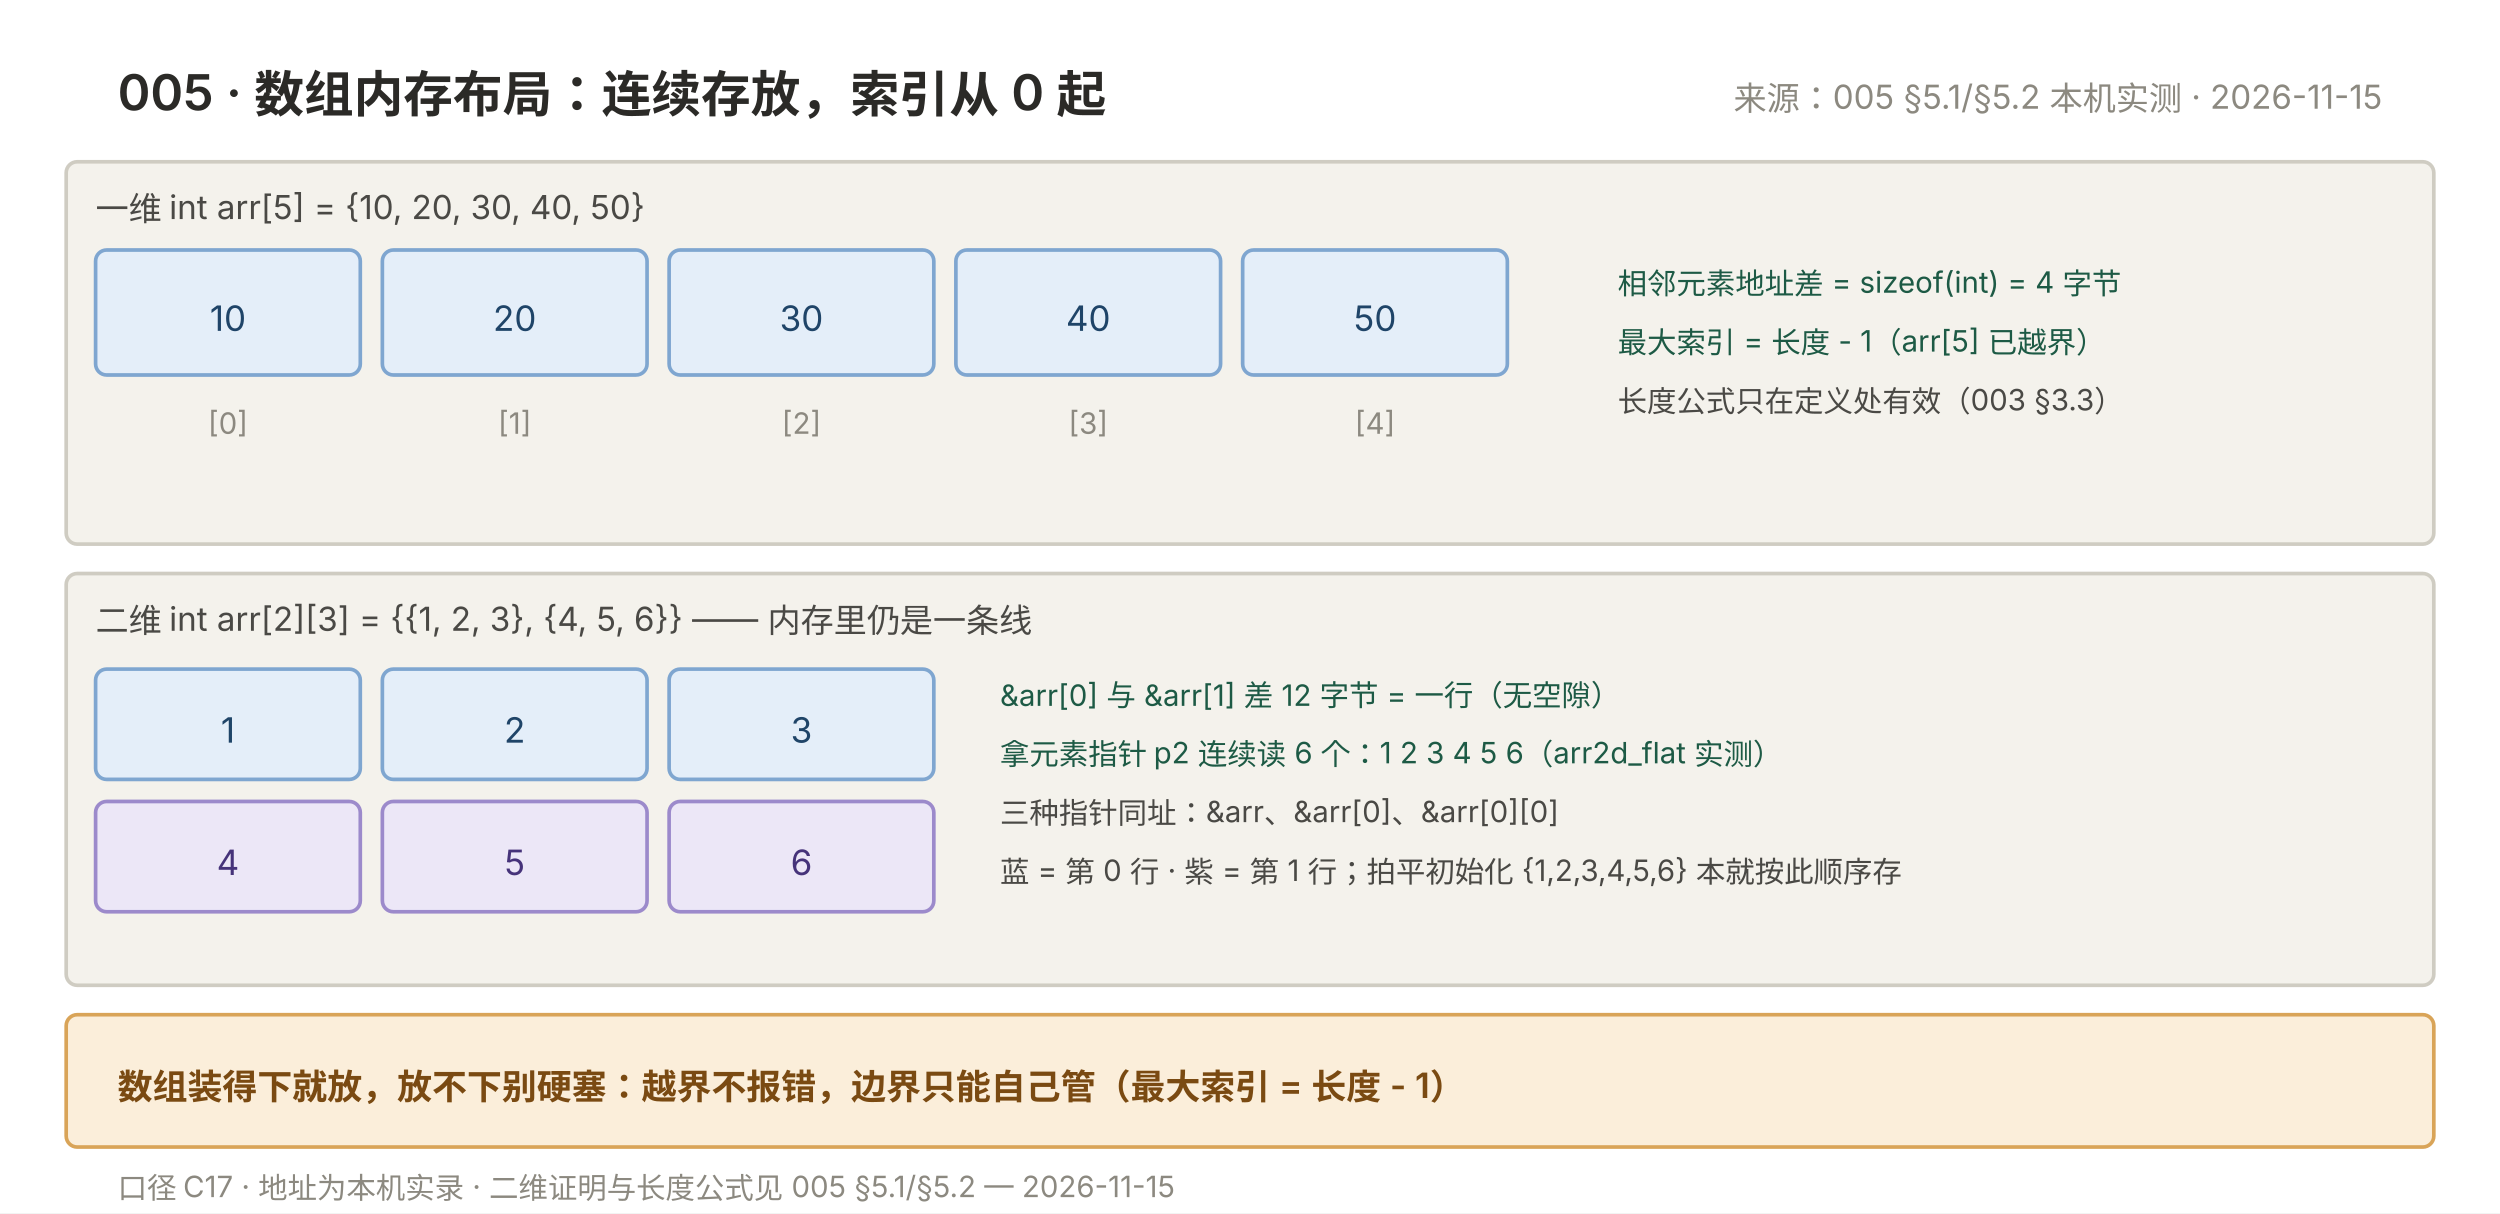
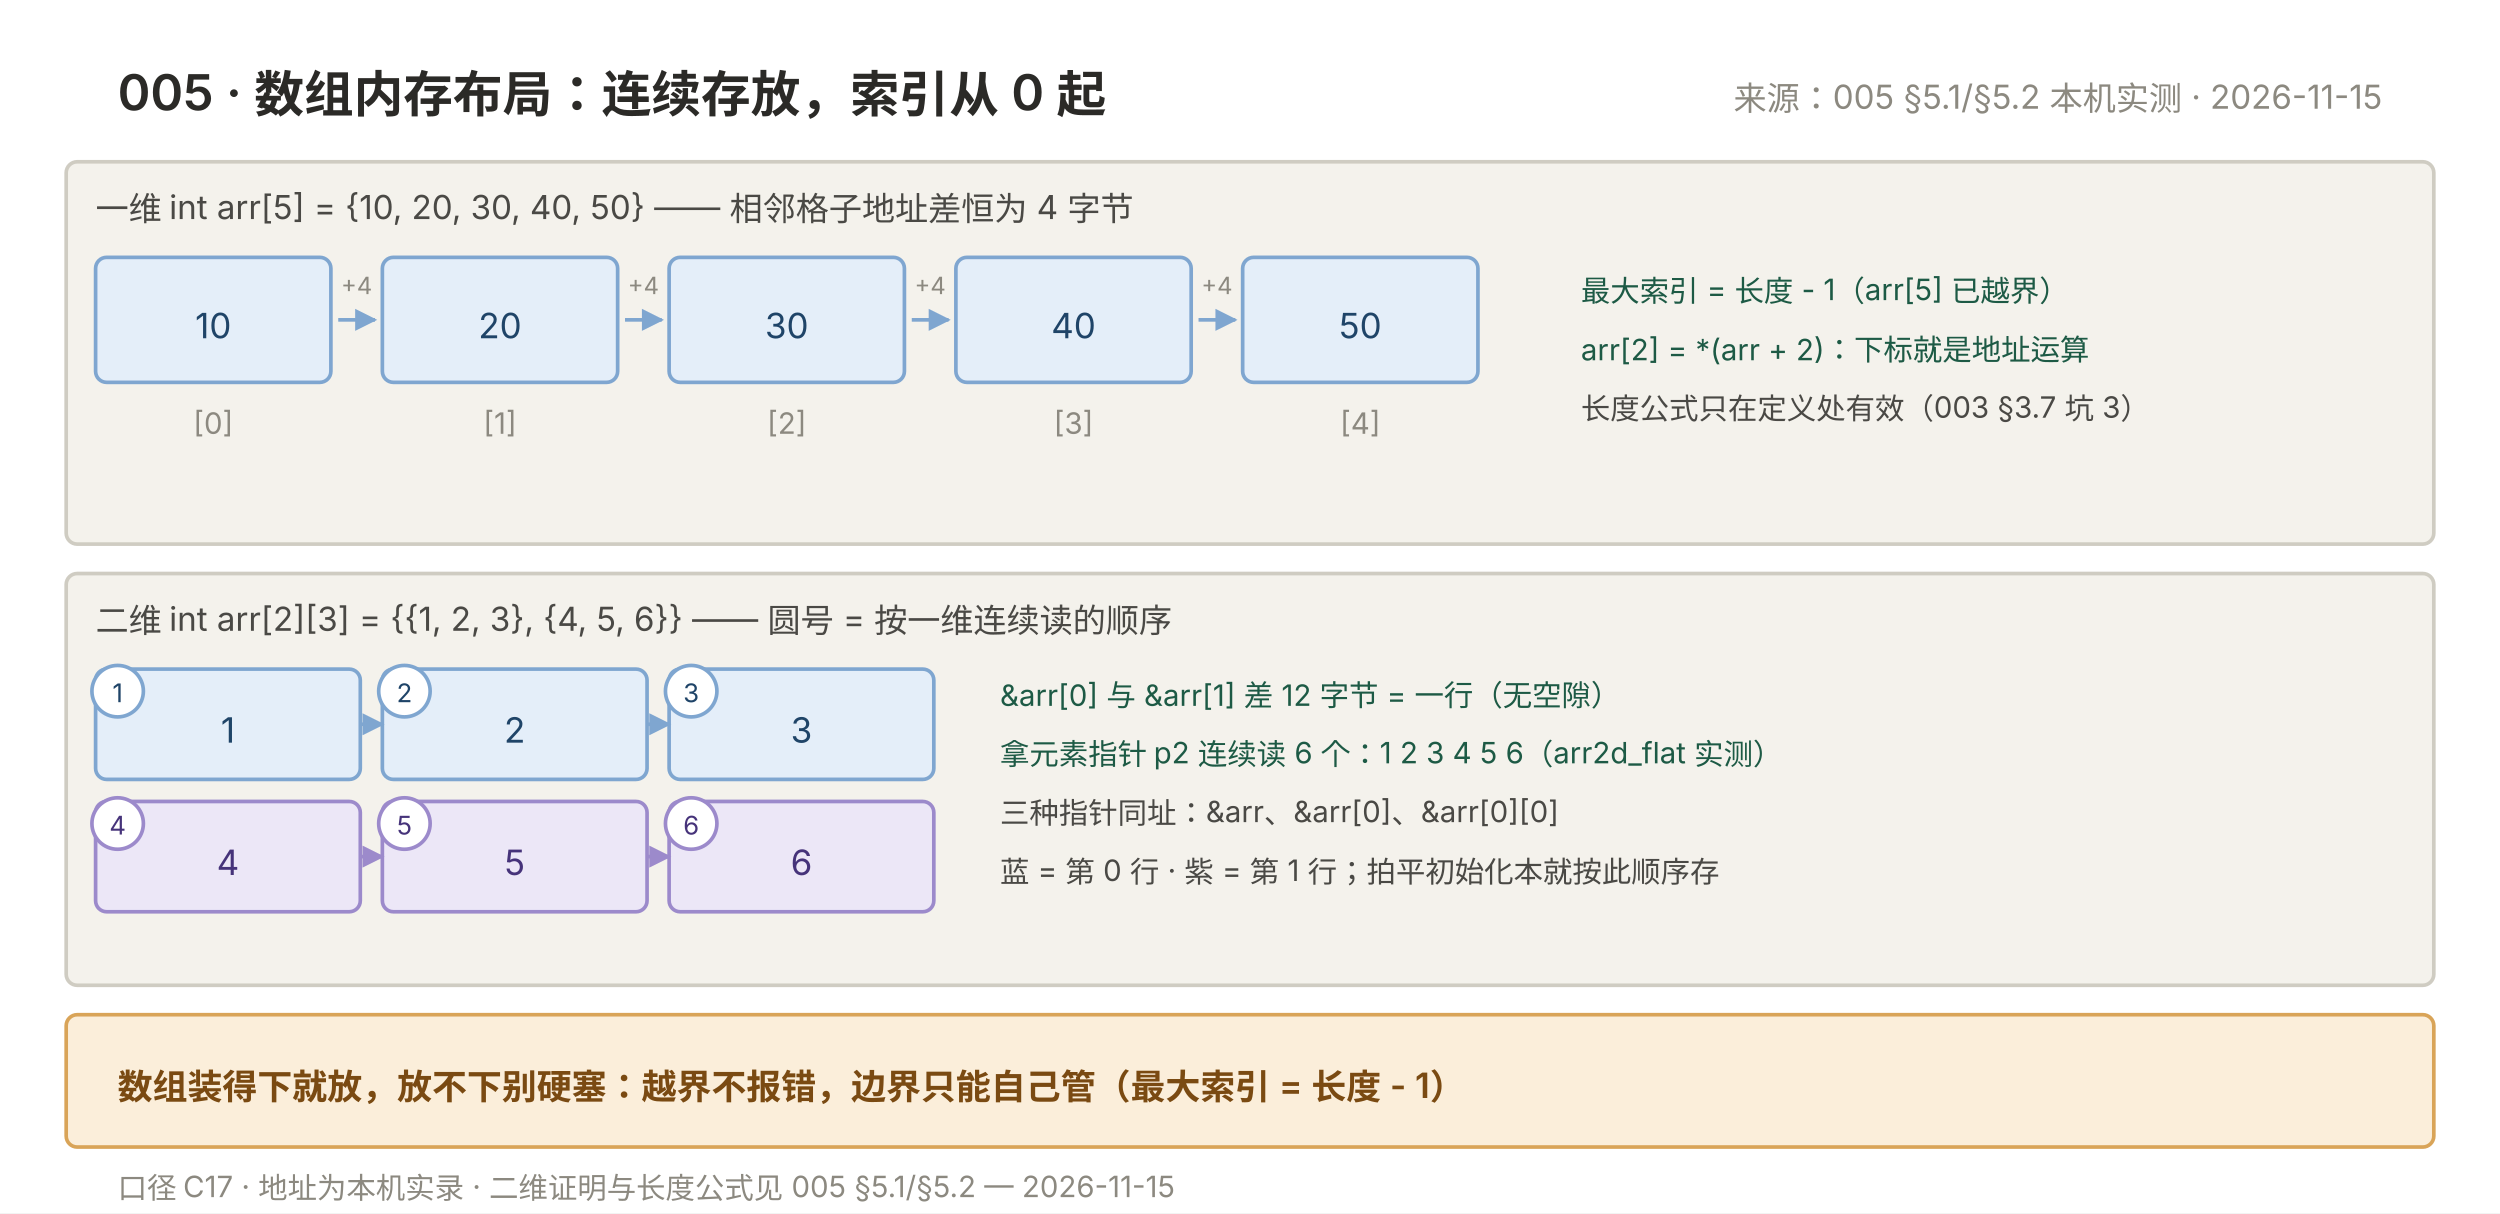
<svg xmlns="http://www.w3.org/2000/svg" width="1200" height="582.35" viewBox="0 0 680 330" font-family="-apple-system, 'Segoe UI', 'Microsoft YaHei', 'PingFang SC', sans-serif">
  <rect x="0" y="0" width="680" height="330" fill="#FFFFFF" />
  <defs>
    <marker id="a5Blue" viewBox="0 0 10 10" refX="9" refY="5" markerWidth="6" markerHeight="6" orient="auto-start-reverse">
      <path d="M0,0 L10,5 L0,10 z" fill="#7FA6D0" />
    </marker>
+     <marker id="a5Purple" viewBox="0 0 10 10" refX="9" refY="5" markerWidth="6" markerHeight="6" orient="auto-start-reverse">
+       <path d="M0,0 L10,5 L0,10 z" fill="#9C8ACB" />
+     </marker>
  </defs>
  <text x="32" y="30" font-size="13.5" font-weight="600" fill="#2B2A27">005 · 数组内存布局：连续存放，索引从 0 起</text>
  <text x="648" y="30" font-size="9" fill="#8C8980" text-anchor="end">来源：005 §5.1/§5.2 本机实测 · 2026-11-15</text>
  <rect x="18" y="44" width="644" height="104" rx="3" fill="#F4F2EC" stroke="#CFCCC2" />
-   <text x="26" y="60" font-size="9" fill="#4A4945">一维 int arr[5] = {10, 20, 30, 40, 50}</text>
-   <rect x="26" y="68" width="72" height="34" rx="3" fill="#E4EEF9" stroke="#7FA6D0" />
-   <text x="62" y="90" font-size="9.5" fill="#1F4468" text-anchor="middle">10</text>
-   <rect x="104" y="68" width="72" height="34" rx="3" fill="#E4EEF9" stroke="#7FA6D0" />
-   <text x="140" y="90" font-size="9.5" fill="#1F4468" text-anchor="middle">20</text>
-   <rect x="182" y="68" width="72" height="34" rx="3" fill="#E4EEF9" stroke="#7FA6D0" />
-   <text x="218" y="90" font-size="9.5" fill="#1F4468" text-anchor="middle">30</text>
-   <rect x="260" y="68" width="72" height="34" rx="3" fill="#E4EEF9" stroke="#7FA6D0" />
-   <text x="296" y="90" font-size="9.5" fill="#1F4468" text-anchor="middle">40</text>
-   <rect x="338" y="68" width="72" height="34" rx="3" fill="#E4EEF9" stroke="#7FA6D0" />
-   <text x="374" y="90" font-size="9.5" fill="#1F4468" text-anchor="middle">50</text>
-   <text x="62" y="118" font-size="8" fill="#8C8980" text-anchor="middle">[0]</text>
-   <text x="140" y="118" font-size="8" fill="#8C8980" text-anchor="middle">[1]</text>
-   <text x="218" y="118" font-size="8" fill="#8C8980" text-anchor="middle">[2]</text>
-   <text x="296" y="118" font-size="8" fill="#8C8980" text-anchor="middle">[3]</text>
-   <text x="374" y="118" font-size="8" fill="#8C8980" text-anchor="middle">[4]</text>
-   <text x="440" y="80" font-size="8" fill="#1D5A45">相邻元素地址差 = sizeof(int) = 4 字节</text>
-   <text x="440" y="96" font-size="8" fill="#1D5A45">最大索引 = 长度 - 1（arr[5] 已越界）</text>
-   <text x="440" y="112" font-size="8" fill="#4A4945">长度公式只在定义处有效（003 §3.3）</text>
+   <text x="26" y="60" font-size="9" fill="#4A4945">一维 int arr[5] = {10, 20, 30, 40, 50} —— 相邻格子地址差恒为 4 字节</text>
+   <rect x="26" y="70" width="64" height="34" rx="3" fill="#E4EEF9" stroke="#7FA6D0" />
+   <text x="58" y="92" font-size="9.5" fill="#1F4468" text-anchor="middle">10</text>
+   <rect x="104" y="70" width="64" height="34" rx="3" fill="#E4EEF9" stroke="#7FA6D0" />
+   <text x="136" y="92" font-size="9.5" fill="#1F4468" text-anchor="middle">20</text>
+   <rect x="182" y="70" width="64" height="34" rx="3" fill="#E4EEF9" stroke="#7FA6D0" />
+   <text x="214" y="92" font-size="9.5" fill="#1F4468" text-anchor="middle">30</text>
+   <rect x="260" y="70" width="64" height="34" rx="3" fill="#E4EEF9" stroke="#7FA6D0" />
+   <text x="292" y="92" font-size="9.5" fill="#1F4468" text-anchor="middle">40</text>
+   <rect x="338" y="70" width="64" height="34" rx="3" fill="#E4EEF9" stroke="#7FA6D0" />
+   <text x="370" y="92" font-size="9.5" fill="#1F4468" text-anchor="middle">50</text>
+   <line x1="92" y1="87" x2="102" y2="87" stroke="#7FA6D0" marker-end="url(#a5Blue)" />
+   <line x1="170" y1="87" x2="180" y2="87" stroke="#7FA6D0" marker-end="url(#a5Blue)" />
+   <line x1="248" y1="87" x2="258" y2="87" stroke="#7FA6D0" marker-end="url(#a5Blue)" />
+   <line x1="326" y1="87" x2="336" y2="87" stroke="#7FA6D0" marker-end="url(#a5Blue)" />
+   <text x="97" y="80" font-size="6.5" fill="#8C8980" text-anchor="middle">+4</text>
+   <text x="175" y="80" font-size="6.5" fill="#8C8980" text-anchor="middle">+4</text>
+   <text x="253" y="80" font-size="6.5" fill="#8C8980" text-anchor="middle">+4</text>
+   <text x="331" y="80" font-size="6.5" fill="#8C8980" text-anchor="middle">+4</text>
+   <text x="58" y="118" font-size="8" fill="#8C8980" text-anchor="middle">[0]</text>
+   <text x="136" y="118" font-size="8" fill="#8C8980" text-anchor="middle">[1]</text>
+   <text x="214" y="118" font-size="8" fill="#8C8980" text-anchor="middle">[2]</text>
+   <text x="292" y="118" font-size="8" fill="#8C8980" text-anchor="middle">[3]</text>
+   <text x="370" y="118" font-size="8" fill="#8C8980" text-anchor="middle">[4]</text>
+   <text x="430" y="82" font-size="8" fill="#1D5A45">最大索引 = 长度 - 1（arr[5] 已越界）</text>
+   <text x="430" y="98" font-size="8" fill="#1D5A45">arr[2] = *(arr + 2)：下标就是地址运算</text>
+   <text x="430" y="114" font-size="8" fill="#4A4945">长度公式只在定义处有效（003 §3.7 坑 3）</text>
  <rect x="18" y="156" width="644" height="112" rx="3" fill="#F4F2EC" stroke="#CFCCC2" />
-   <text x="26" y="172" font-size="9" fill="#4A4945">二维 int arr[2][3] = {{1, 2, 3}, {4, 5, 6}} —— 内存里仍是一条线</text>
+   <text x="26" y="172" font-size="9" fill="#4A4945">二维 int arr[2][3] = {{1, 2, 3}, {4, 5, 6}} —— 圆号 = 按一维连续读的顺序</text>
  <rect x="26" y="182" width="72" height="30" rx="3" fill="#E4EEF9" stroke="#7FA6D0" />
  <text x="62" y="202" font-size="9.5" fill="#1F4468" text-anchor="middle">1</text>
  <rect x="104" y="182" width="72" height="30" rx="3" fill="#E4EEF9" stroke="#7FA6D0" />
  <text x="140" y="202" font-size="9.5" fill="#1F4468" text-anchor="middle">2</text>
  <rect x="182" y="182" width="72" height="30" rx="3" fill="#E4EEF9" stroke="#7FA6D0" />
  <text x="218" y="202" font-size="9.5" fill="#1F4468" text-anchor="middle">3</text>
  <rect x="26" y="218" width="72" height="30" rx="3" fill="#ECE7F7" stroke="#9C8ACB" />
  <text x="62" y="238" font-size="9.5" fill="#46337A" text-anchor="middle">4</text>
  <rect x="104" y="218" width="72" height="30" rx="3" fill="#ECE7F7" stroke="#9C8ACB" />
  <text x="140" y="238" font-size="9.5" fill="#46337A" text-anchor="middle">5</text>
  <rect x="182" y="218" width="72" height="30" rx="3" fill="#ECE7F7" stroke="#9C8ACB" />
  <text x="218" y="238" font-size="9.5" fill="#46337A" text-anchor="middle">6</text>
+   <circle cx="32" cy="188" r="7" fill="#FFFFFF" stroke="#7FA6D0" />
+   <text x="32" y="191" font-size="7" fill="#1F4468" text-anchor="middle">1</text>
+   <circle cx="110" cy="188" r="7" fill="#FFFFFF" stroke="#7FA6D0" />
+   <text x="110" y="191" font-size="7" fill="#1F4468" text-anchor="middle">2</text>
+   <circle cx="188" cy="188" r="7" fill="#FFFFFF" stroke="#7FA6D0" />
+   <text x="188" y="191" font-size="7" fill="#1F4468" text-anchor="middle">3</text>
+   <circle cx="32" cy="224" r="7" fill="#FFFFFF" stroke="#9C8ACB" />
+   <text x="32" y="227" font-size="7" fill="#46337A" text-anchor="middle">4</text>
+   <circle cx="110" cy="224" r="7" fill="#FFFFFF" stroke="#9C8ACB" />
+   <text x="110" y="227" font-size="7" fill="#46337A" text-anchor="middle">5</text>
+   <circle cx="188" cy="224" r="7" fill="#FFFFFF" stroke="#9C8ACB" />
+   <text x="188" y="227" font-size="7" fill="#46337A" text-anchor="middle">6</text>
+   <line x1="98" y1="233" x2="104" y2="233" stroke="#9C8ACB" marker-end="url(#a5Purple)" />
+   <line x1="176" y1="233" x2="182" y2="233" stroke="#9C8ACB" marker-end="url(#a5Purple)" />
+   <line x1="98" y1="197" x2="104" y2="197" stroke="#7FA6D0" marker-end="url(#a5Blue)" />
+   <line x1="176" y1="197" x2="182" y2="197" stroke="#7FA6D0" marker-end="url(#a5Blue)" />
  <text x="272" y="192" font-size="8" fill="#1D5A45">&amp;arr[0] 与 &amp;arr[1] 差 12 字节 = 一行（无空隙）</text>
  <text x="272" y="208" font-size="8" fill="#1D5A45">拿元素指针 p2 连续读 6 个：1 2 3 4 5 6（arr2d_flat 实测）</text>
  <text x="272" y="224" font-size="8" fill="#4A4945">三种指针同址：&amp;arr、&amp;arr[0]、&amp;arr[0][0]</text>
-   <text x="272" y="240" font-size="8" fill="#4A4945">蓝 = 第 0 行 · 紫 = 第 1 行；拍平初始化 {1,2,3,4,5,6} 本就按此顺序存</text>
+   <text x="272" y="240" font-size="8" fill="#4A4945">蓝 = 第 0 行 · 紫 = 第 1 行；拍平初始化本就按此顺序存</text>
  <rect x="18" y="276" width="644" height="36" rx="3" fill="#FBEEDA" stroke="#D9A458" />
  <text x="32" y="299" font-size="9.5" font-weight="600" fill="#7A4A12">数组装得下就放，放不下别硬塞：越界不报错，边界只能自己管（最大索引 = 长度 - 1）</text>
  <text x="32" y="326" font-size="8" fill="#8C8980">口径 C17 · 地址为本机实录 · 二维证明与长度公式见 005 §5.1/§5.2 — 2026-11-15</text>
</svg>
